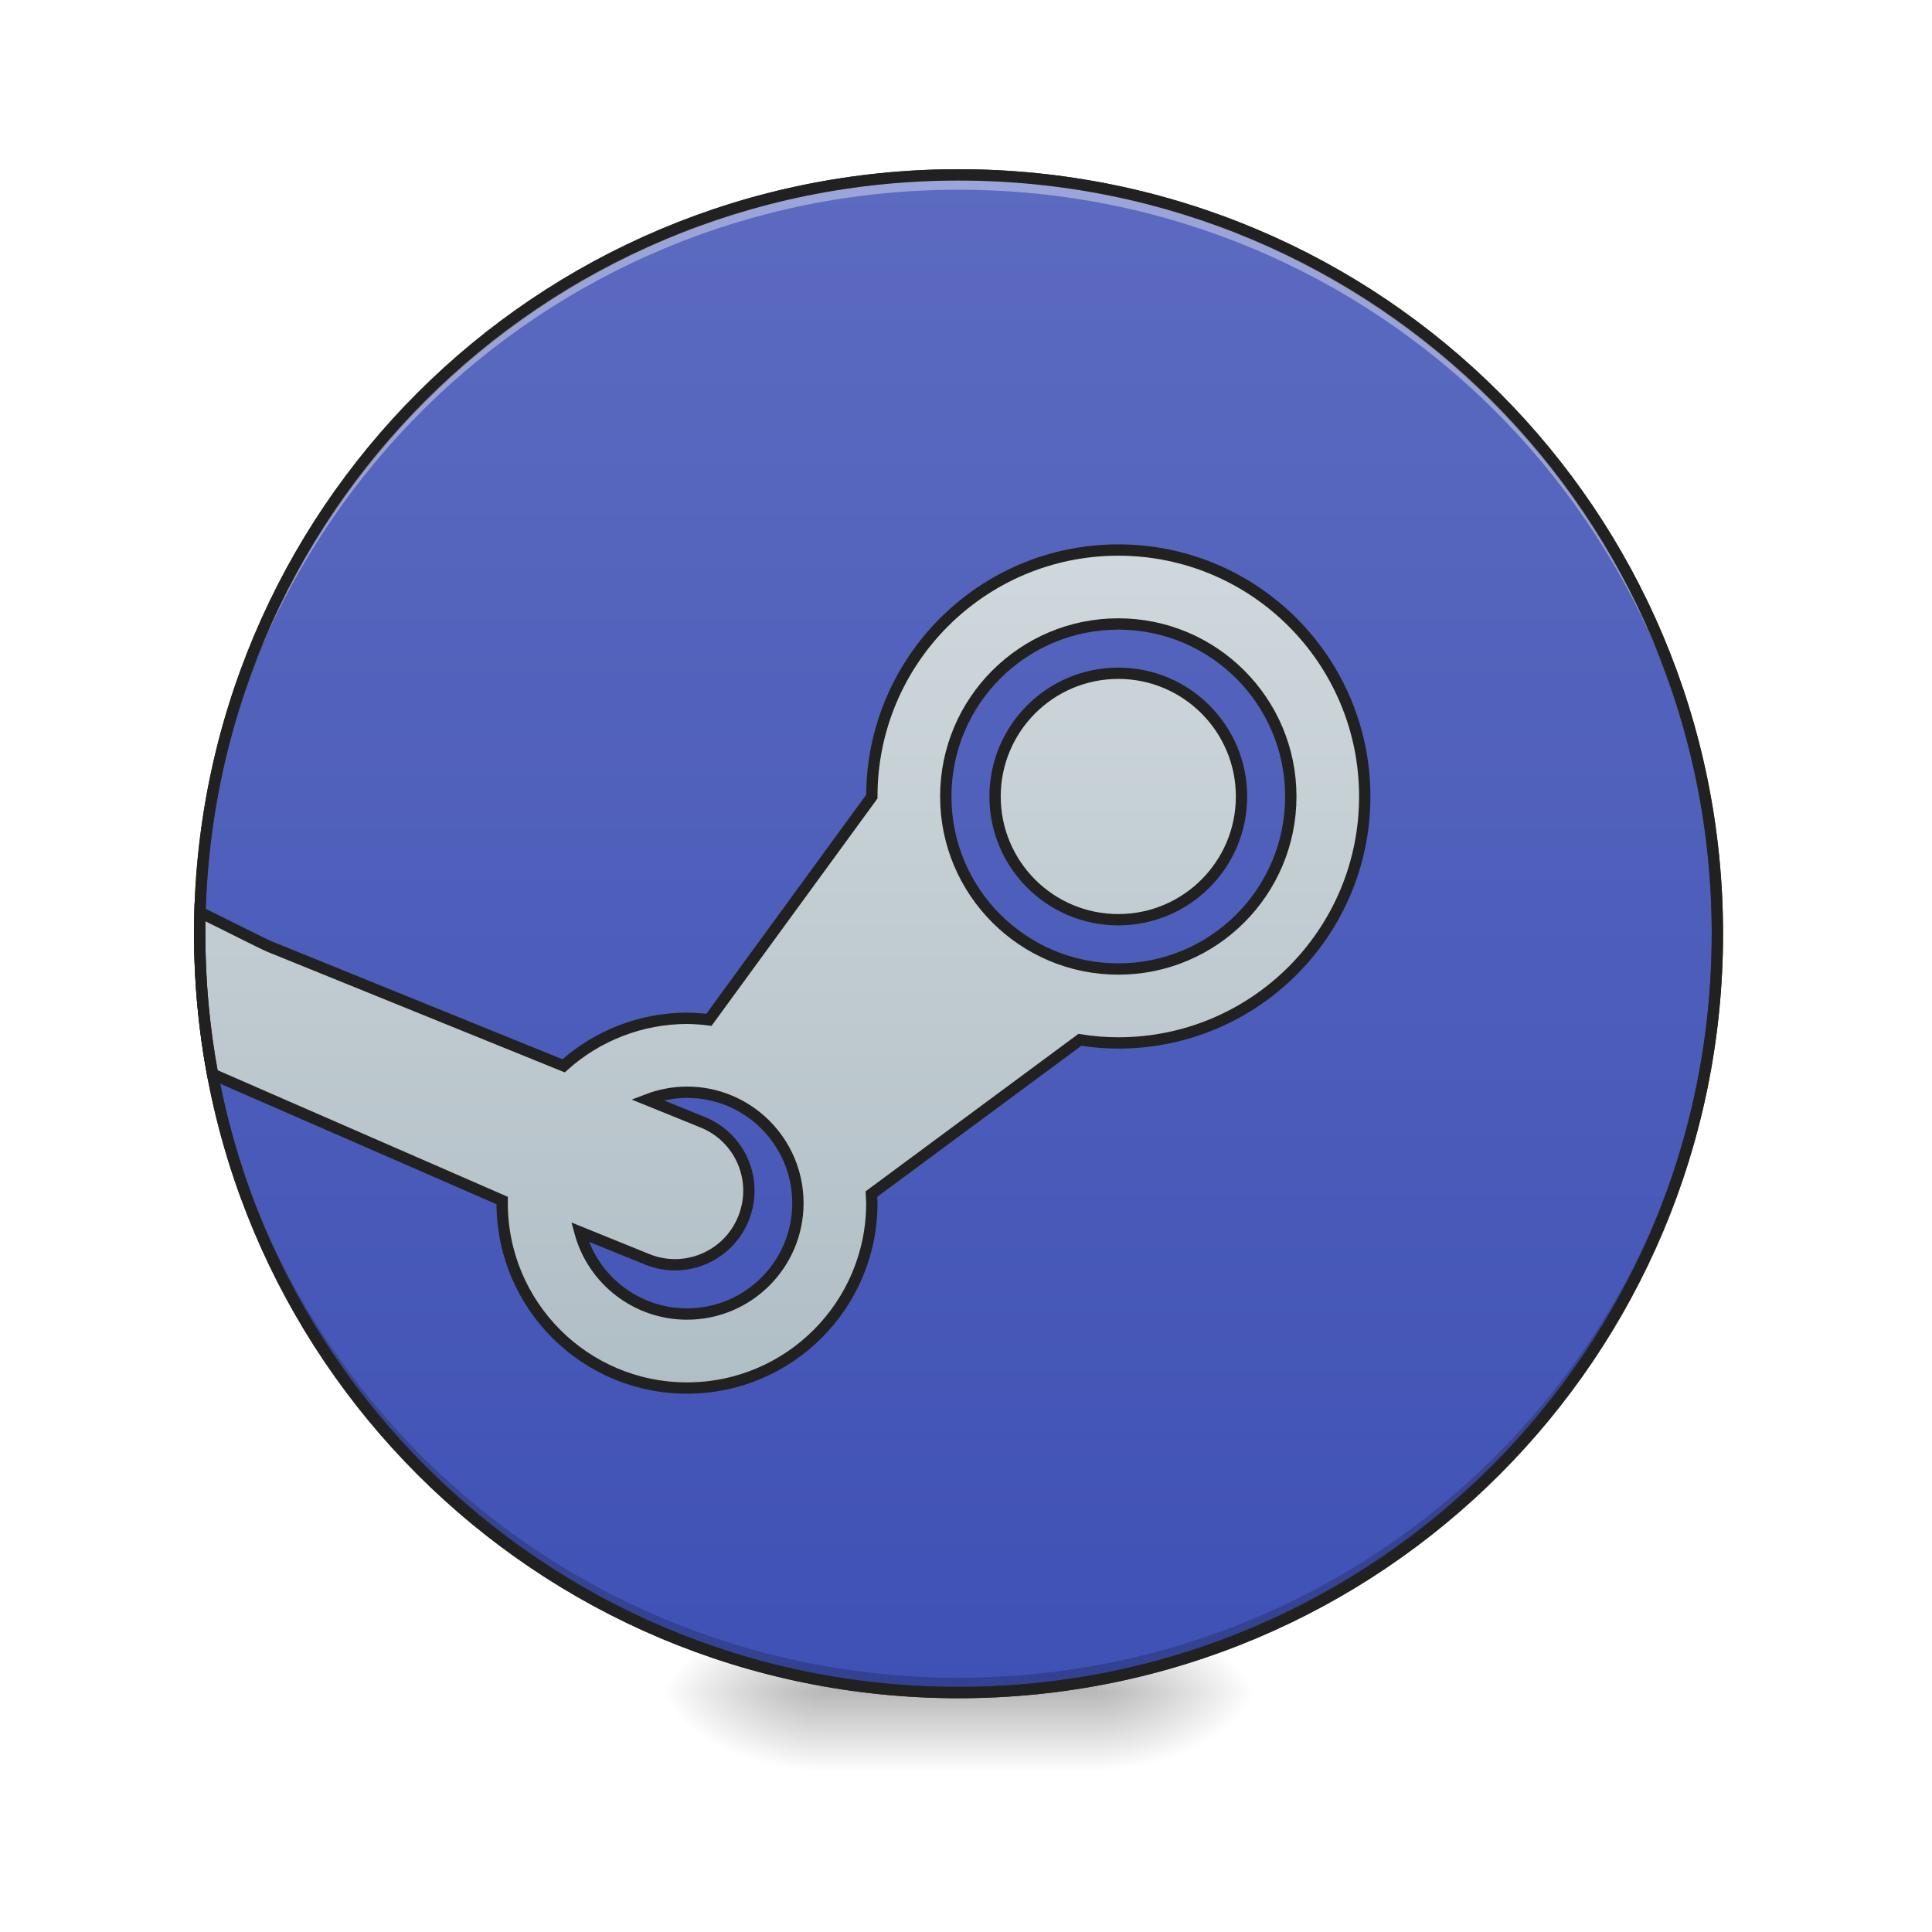
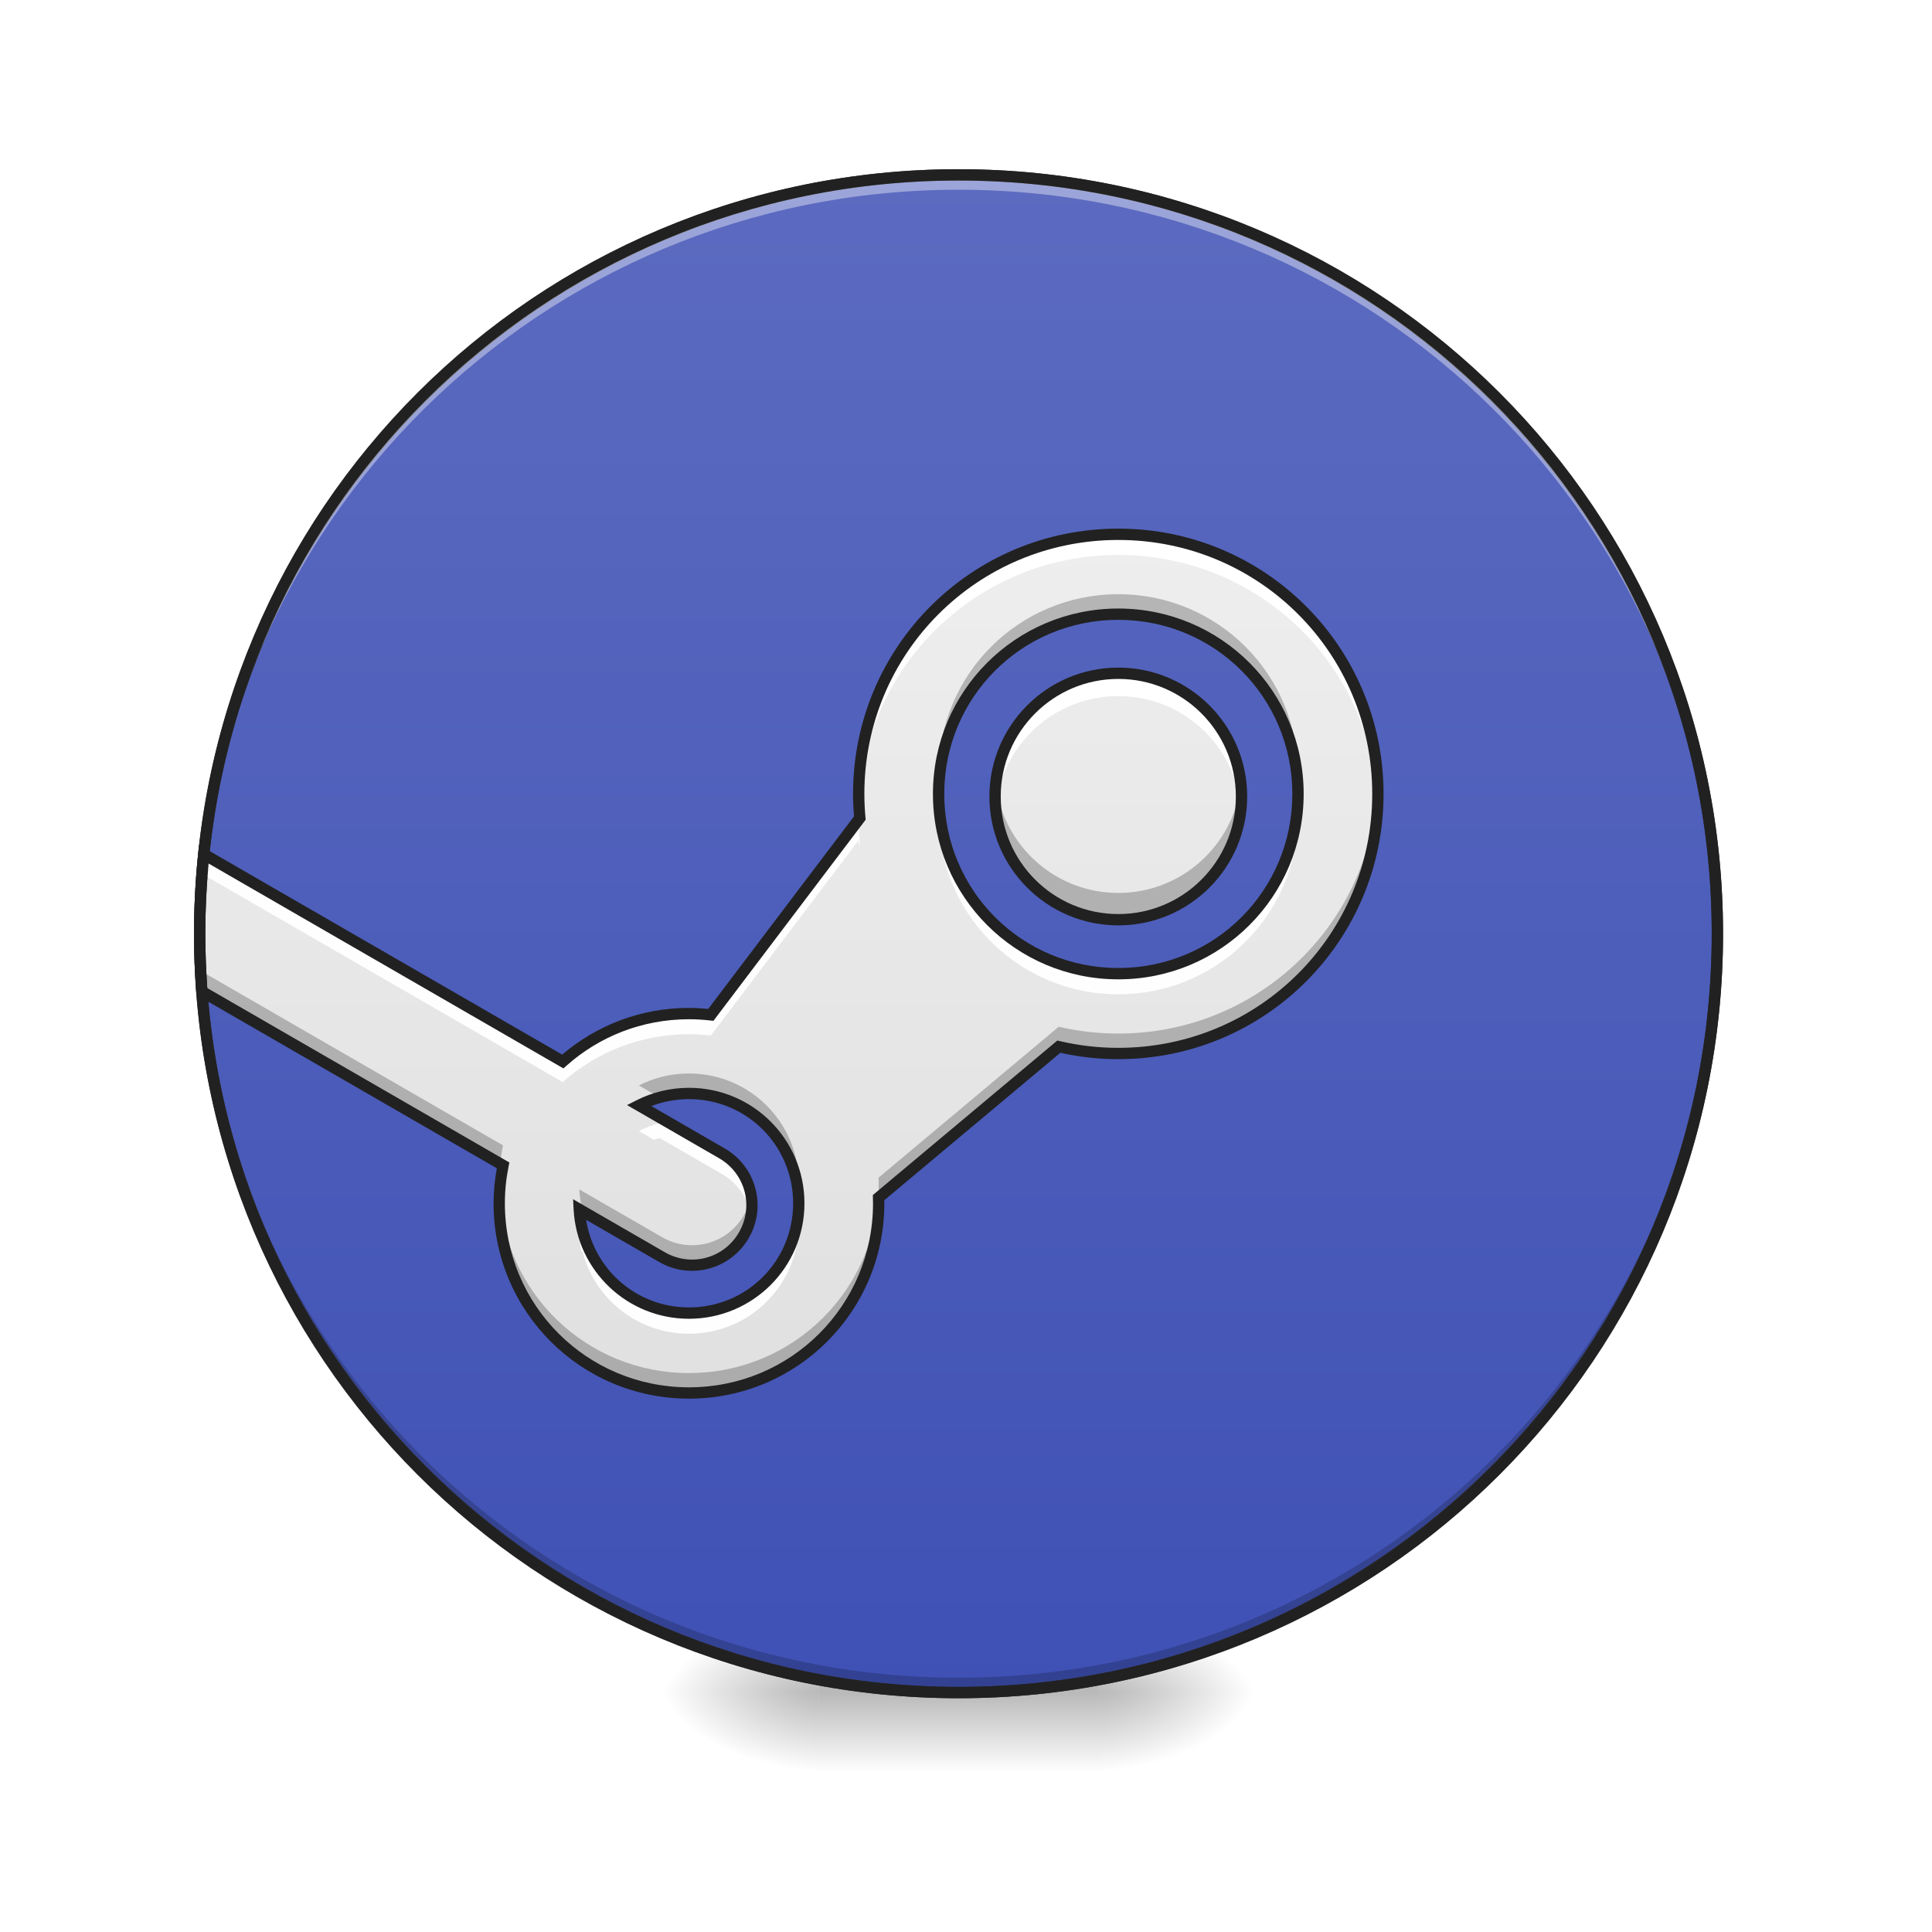
<svg xmlns="http://www.w3.org/2000/svg" width="128pt" height="128pt" viewBox="0 0 128 128" version="1.1">
  <defs>
    <radialGradient id="radial0" gradientUnits="userSpaceOnUse" cx="450.909" cy="189.579" fx="450.909" fy="189.579" r="21.167" gradientTransform="matrix(0.000000696681,-0.31253,-0.562554,-0.000000406154,178.0926,254.3813)">
      <stop offset="0" style="stop-color:rgb(0%,0%,0%);stop-opacity:0.314;" />
      <stop offset="0.222" style="stop-color:rgb(0%,0%,0%);stop-opacity:0.275;" />
      <stop offset="1" style="stop-color:rgb(0%,0%,0%);stop-opacity:0;" />
    </radialGradient>
    <radialGradient id="radial1" gradientUnits="userSpaceOnUse" cx="450.909" cy="189.579" fx="450.909" fy="189.579" r="21.167" gradientTransform="matrix(-0.000000696681,0.31253,0.562554,0.000000406154,-51.08047,-30.10993)">
      <stop offset="0" style="stop-color:rgb(0%,0%,0%);stop-opacity:0.314;" />
      <stop offset="0.222" style="stop-color:rgb(0%,0%,0%);stop-opacity:0.275;" />
      <stop offset="1" style="stop-color:rgb(0%,0%,0%);stop-opacity:0;" />
    </radialGradient>
    <radialGradient id="radial2" gradientUnits="userSpaceOnUse" cx="450.909" cy="189.579" fx="450.909" fy="189.579" r="21.167" gradientTransform="matrix(-0.000000696681,-0.31253,0.562554,-0.000000406154,-51.08047,254.3813)">
      <stop offset="0" style="stop-color:rgb(0%,0%,0%);stop-opacity:0.314;" />
      <stop offset="0.222" style="stop-color:rgb(0%,0%,0%);stop-opacity:0.275;" />
      <stop offset="1" style="stop-color:rgb(0%,0%,0%);stop-opacity:0;" />
    </radialGradient>
    <radialGradient id="radial3" gradientUnits="userSpaceOnUse" cx="450.909" cy="189.579" fx="450.909" fy="189.579" r="21.167" gradientTransform="matrix(0.000000696681,0.31253,-0.562554,0.000000406154,178.0926,-30.10993)">
      <stop offset="0" style="stop-color:rgb(0%,0%,0%);stop-opacity:0.314;" />
      <stop offset="0.222" style="stop-color:rgb(0%,0%,0%);stop-opacity:0.275;" />
      <stop offset="1" style="stop-color:rgb(0%,0%,0%);stop-opacity:0;" />
    </radialGradient>
    <linearGradient id="linear0" gradientUnits="userSpaceOnUse" x1="255.323" y1="233.5" x2="255.323" y2="254.667" gradientTransform="matrix(0.0534402,0,0,0.250024,49.86154,53.75514)">
      <stop offset="0" style="stop-color:rgb(0%,0%,0%);stop-opacity:0.275;" />
      <stop offset="1" style="stop-color:rgb(0%,0%,0%);stop-opacity:0;" />
    </linearGradient>
    <linearGradient id="linear1" gradientUnits="userSpaceOnUse" x1="254" y1="-168.667" x2="254" y2="233.5">
      <stop offset="0" style="stop-color:rgb(36.078%,41.961%,75.294%);stop-opacity:1;" />
      <stop offset="1" style="stop-color:rgb(24.706%,31.765%,70.98%);stop-opacity:1;" />
    </linearGradient>
-     <linearGradient id="linear2" gradientUnits="userSpaceOnUse" x1="900" y1="1395.118" x2="900" y2="555.118">
-       <stop offset="0" style="stop-color:rgb(69.02%,74.51%,77.255%);stop-opacity:1;" />
-       <stop offset="1" style="stop-color:rgb(81.176%,84.706%,86.275%);stop-opacity:1;" />
+     <linearGradient id="linear2" gradientUnits="userSpaceOnUse" x1="880.303" y1="1415.118" x2="880.303" y2="535.118" gradientTransform="matrix(0.0661521,0,0,0.0661521,-0.0200252,0)">
+       <stop offset="0" style="stop-color:rgb(87.843%,87.843%,87.843%);stop-opacity:1;" />
+       <stop offset="1" style="stop-color:rgb(93.333%,93.333%,93.333%);stop-opacity:1;" />
+     </linearGradient>
+     <linearGradient id="linear3" gradientUnits="userSpaceOnUse" x1="1120" y1="1375.118" x2="1120" y2="535.118" gradientTransform="matrix(0.0661521,0,0,0.0661521,0.00000158348,0)">
+       <stop offset="0" style="stop-color:rgb(87.843%,87.843%,87.843%);stop-opacity:1;" />
+       <stop offset="1" style="stop-color:rgb(93.333%,93.333%,93.333%);stop-opacity:1;" />
    </linearGradient>
  </defs>
  <g id="surface1">
    <path style=" stroke:none;fill-rule:nonzero;fill:url(#radial0);" d="M 72.766 112.137 L 83.352 112.137 L 83.352 106.844 L 72.766 106.844 Z M 72.766 112.137 " />
    <path style=" stroke:none;fill-rule:nonzero;fill:url(#radial1);" d="M 54.246 112.137 L 43.66 112.137 L 43.66 117.43 L 54.246 117.43 Z M 54.246 112.137 " />
    <path style=" stroke:none;fill-rule:nonzero;fill:url(#radial2);" d="M 54.246 112.137 L 43.66 112.137 L 43.66 106.844 L 54.246 106.844 Z M 54.246 112.137 " />
    <path style=" stroke:none;fill-rule:nonzero;fill:url(#radial3);" d="M 72.766 112.137 L 83.352 112.137 L 83.352 117.43 L 72.766 117.43 Z M 72.766 112.137 " />
    <path style=" stroke:none;fill-rule:nonzero;fill:url(#linear0);" d="M 54.246 110.812 L 72.766 110.812 L 72.766 117.43 L 54.246 117.43 Z M 54.246 110.812 " />
    <path style="fill-rule:nonzero;fill:url(#linear1);stroke-width:3;stroke-linecap:round;stroke-linejoin:miter;stroke:rgb(20%,20%,20%);stroke-opacity:1;stroke-miterlimit:4;" d="M 254.007 -168.661 C 365.059 -168.661 455.082 -78.638 455.082 32.414 C 455.082 143.466 365.059 233.504 254.007 233.504 C 142.939 233.504 52.917 143.466 52.917 32.414 C 52.917 -78.638 142.939 -168.661 254.007 -168.661 Z M 254.007 -168.661 " transform="matrix(0.250024,0,0,0.250024,0,53.75513)" />
    <path style=" stroke:none;fill-rule:nonzero;fill:rgb(0%,0%,0%);fill-opacity:0.196;" d="M 63.508 112.137 C 35.652 112.137 13.23 89.711 13.23 61.859 C 13.23 61.695 13.23 61.531 13.234 61.367 C 13.496 88.992 35.816 111.152 63.508 111.152 C 91.195 111.152 113.516 88.992 113.777 61.367 C 113.781 61.531 113.781 61.695 113.781 61.859 C 113.781 89.711 91.359 112.137 63.508 112.137 Z M 63.508 112.137 " />
+     <path style=" stroke:none;fill-rule:nonzero;fill:url(#linear2);" d="M 74.09 35.398 C 64.562 35.398 56.891 43.07 56.891 52.598 C 56.891 53.137 56.918 53.672 56.965 54.199 L 47.098 67.234 C 46.621 67.18 46.137 67.152 45.645 67.152 C 42.43 67.152 39.5 68.348 37.281 70.324 L 13.5 56.594 C 13.324 58.324 13.23 60.082 13.23 61.859 C 13.23 63.148 13.277 64.422 13.371 65.688 L 33.324 77.207 C 33.164 78.02 33.074 78.859 33.074 79.723 C 33.074 86.684 38.684 92.289 45.645 92.289 C 52.609 92.289 58.215 86.684 58.215 79.723 C 58.215 79.594 58.211 79.469 58.207 79.344 L 70.145 69.348 C 71.414 69.641 72.73 69.797 74.09 69.797 C 83.617 69.797 91.289 62.129 91.289 52.598 C 91.289 43.07 83.617 35.398 74.09 35.398 Z M 74.09 40.691 C 80.688 40.691 85.996 46.004 85.996 52.598 C 85.996 59.195 80.688 64.508 74.09 64.508 C 67.492 64.508 62.184 59.195 62.184 52.598 C 62.184 46.004 67.492 40.691 74.09 40.691 Z M 45.645 72.445 C 49.676 72.445 52.922 75.691 52.922 79.723 C 52.922 83.754 49.676 86.996 45.645 86.996 C 41.75 86.996 38.586 83.965 38.379 80.125 L 43.863 83.289 C 45.766 84.387 48.184 83.738 49.285 81.836 C 50.383 79.93 49.734 77.512 47.832 76.414 L 42.328 73.238 C 43.32 72.73 44.449 72.445 45.645 72.445 Z M 45.645 72.445 " />
    <path style=" stroke:none;fill-rule:nonzero;fill:rgb(100%,100%,100%);fill-opacity:0.392;" d="M 63.508 11.586 C 35.652 11.586 13.23 34.008 13.23 61.859 C 13.23 62.023 13.23 62.188 13.234 62.352 C 13.496 34.727 35.816 12.57 63.508 12.57 C 91.195 12.57 113.516 34.727 113.777 62.352 C 113.781 62.188 113.781 62.023 113.781 61.859 C 113.781 34.008 91.359 11.586 63.508 11.586 Z M 63.508 11.586 " />
-     <path style="fill-rule:nonzero;fill:url(#linear2);stroke-width:11.339;stroke-linecap:butt;stroke-linejoin:miter;stroke:rgb(12.941%,12.941%,12.941%);stroke-opacity:1;stroke-miterlimit:4;" d="M 1119.992 550.873 C 983.705 550.873 873.165 661.413 873.165 797.699 L 873.165 797.818 L 710.011 1021.379 C 702.748 1020.434 695.367 1019.962 688.045 1019.844 C 642.399 1019.962 598.348 1036.909 564.454 1067.437 L 269.148 947.685 C 264.069 945.618 229.525 928.022 200.296 913.673 C 200.119 920.818 200.001 927.963 200.001 935.108 C 200.001 983.233 204.429 1030.236 212.873 1075.823 L 502.983 1202.366 C 502.983 1203.251 502.924 1204.137 502.924 1204.964 C 502.924 1307.237 585.771 1390.143 688.045 1390.143 C 790.259 1390.143 873.165 1307.237 873.165 1204.964 C 873.106 1201.952 872.928 1198.882 872.751 1195.87 L 1081.55 1041.397 C 1094.305 1043.463 1107.119 1044.526 1119.992 1044.526 C 1256.337 1044.526 1366.818 934.045 1366.818 797.699 C 1366.818 661.413 1256.337 550.873 1119.992 550.873 Z M 1119.992 624.921 C 1215.415 624.921 1292.77 702.275 1292.77 797.699 C 1292.77 893.123 1215.415 970.478 1119.992 970.478 C 1024.568 970.478 947.213 893.123 947.213 797.699 C 947.213 702.275 1024.568 624.921 1119.992 624.921 Z M 1119.992 674.286 C 1051.848 674.286 996.578 729.556 996.578 797.699 C 996.578 865.902 1051.848 921.113 1119.992 921.113 C 1188.135 921.113 1243.405 865.902 1243.405 797.699 C 1243.405 729.556 1188.135 674.286 1119.992 674.286 Z M 688.045 1093.892 C 749.397 1093.892 799.117 1143.67 799.117 1204.964 C 799.117 1266.316 749.397 1316.036 688.045 1316.036 C 637.853 1316.036 593.92 1282.378 580.811 1233.898 L 648.068 1261.179 C 686.096 1276.65 729.143 1258.404 744.555 1220.435 C 759.967 1182.407 741.78 1139.36 703.752 1123.948 L 648.127 1101.391 C 660.882 1096.49 674.404 1093.951 688.045 1093.892 Z M 688.045 1093.892 " transform="matrix(0.0661521,0,0,0.0661521,0,0)" />
    <path style=" stroke:none;fill-rule:nonzero;fill:rgb(12.941%,12.941%,12.941%);fill-opacity:1;" d="M 63.508 11.211 C 35.453 11.211 12.855 33.805 12.855 61.859 C 12.855 89.914 35.453 112.512 63.508 112.512 C 91.559 112.512 114.156 89.914 114.156 61.859 C 114.156 33.805 91.559 11.211 63.508 11.211 Z M 63.508 11.961 C 91.156 11.961 113.406 34.207 113.406 61.859 C 113.406 89.512 91.156 111.762 63.508 111.762 C 35.855 111.762 13.605 89.512 13.605 61.859 C 13.605 34.207 35.855 11.961 63.508 11.961 Z M 63.508 11.961 " />
+     <path style=" stroke:none;fill-rule:nonzero;fill:url(#linear3);" d="M 74.09 44.605 C 69.582 44.605 65.926 48.262 65.926 52.77 C 65.926 57.281 69.582 60.934 74.09 60.934 C 78.598 60.934 82.254 57.281 82.254 52.77 C 82.254 48.262 78.598 44.605 74.09 44.605 Z M 74.09 44.605 " />
+     <path style=" stroke:none;fill-rule:nonzero;fill:rgb(100%,100%,100%);fill-opacity:1;" d="M 74.09 44.66 C 69.582 44.66 65.926 48.316 65.926 52.824 C 65.926 53.07 65.938 53.312 65.957 53.551 C 66.328 49.383 69.828 46.117 74.09 46.117 C 78.355 46.117 81.852 49.383 82.223 53.551 C 82.242 53.312 82.254 53.07 82.254 52.824 C 82.254 48.316 78.598 44.66 74.09 44.66 Z M 74.09 44.66 " />
+     <path style=" stroke:none;fill-rule:nonzero;fill:rgb(0%,0%,0%);fill-opacity:0.235;" d="M 74.09 61.199 C 69.582 61.199 65.926 57.543 65.926 53.035 C 65.926 52.688 65.949 52.348 65.988 52.016 C 66.492 56.043 69.926 59.16 74.09 59.16 C 78.254 59.16 81.691 56.043 82.191 52.016 C 82.234 52.348 82.254 52.688 82.254 53.035 C 82.254 57.543 78.598 61.199 74.09 61.199 Z M 74.09 61.199 " />
+     <path style="fill:none;stroke-width:3;stroke-linecap:butt;stroke-linejoin:miter;stroke:rgb(12.941%,12.941%,12.941%);stroke-opacity:1;stroke-miterlimit:4;" d="M 296.331 -36.595 C 278.302 -36.595 263.678 -21.972 263.678 -3.942 C 263.678 14.103 278.302 28.711 296.331 28.711 C 314.361 28.711 328.984 14.103 328.984 -3.942 C 328.984 -21.972 314.361 -36.595 296.331 -36.595 Z M 296.331 -36.595 " transform="matrix(0.250024,0,0,0.250024,0,53.75513)" />
+     <path style=" stroke:none;fill-rule:nonzero;fill:rgb(100%,100%,100%);fill-opacity:0.969;" d="M 74.09 35.773 C 64.562 35.773 56.891 43.445 56.891 52.973 C 56.891 53.133 56.895 53.293 56.898 53.449 C 57.172 44.164 64.734 36.766 74.09 36.766 C 83.445 36.766 91.012 44.164 91.281 53.449 C 91.285 53.293 91.289 53.133 91.289 52.973 C 91.289 43.445 83.617 35.773 74.09 35.773 Z M 62.203 53.637 C 62.191 53.855 62.184 54.074 62.184 54.297 C 62.184 54.465 62.188 54.633 62.195 54.801 C 62.195 54.742 62.199 54.684 62.203 54.629 C 62.543 60.914 67.715 65.875 74.09 65.875 C 80.465 65.875 85.637 60.914 85.98 54.629 C 85.984 54.684 85.984 54.742 85.988 54.801 C 85.992 54.633 85.996 54.465 85.996 54.297 C 85.996 54.074 85.992 53.855 85.98 53.637 C 85.637 59.922 80.465 64.883 74.09 64.883 C 67.715 64.883 62.543 59.922 62.203 53.637 Z M 56.895 54.664 L 47.098 67.609 C 46.621 67.555 46.137 67.527 45.645 67.527 C 42.43 67.527 39.5 68.723 37.281 70.699 L 13.5 56.969 C 13.324 58.699 13.23 60.457 13.23 62.234 C 13.23 62.395 13.23 62.551 13.234 62.707 C 13.25 61.105 13.34 59.523 13.5 57.961 L 37.281 71.691 C 39.5 69.715 42.43 68.52 45.645 68.52 C 46.137 68.52 46.621 68.547 47.098 68.602 L 56.895 55.656 C 56.898 55.762 56.902 55.871 56.906 55.977 L 56.965 55.895 C 56.926 55.488 56.902 55.078 56.895 54.664 Z M 43.699 74.402 C 43.223 74.535 42.762 74.715 42.328 74.934 L 43.324 75.512 C 43.449 75.469 43.574 75.43 43.699 75.395 L 47.832 77.781 C 48.953 78.43 49.637 79.531 49.785 80.719 C 49.98 79.184 49.262 77.613 47.832 76.789 Z M 33.141 78.797 C 33.098 79.223 33.074 79.656 33.074 80.098 C 33.074 80.262 33.082 80.426 33.086 80.59 C 33.098 80.32 33.113 80.055 33.141 79.789 L 33.176 79.809 C 33.215 79.504 33.266 79.203 33.324 78.902 Z M 52.891 80.758 C 52.559 84.477 49.453 87.371 45.645 87.371 C 42.254 87.371 39.422 85.078 38.605 81.953 L 38.379 81.82 C 38.398 82.188 38.445 82.543 38.516 82.895 L 38.605 82.945 C 39.422 86.07 42.254 88.363 45.645 88.363 C 49.453 88.363 52.559 85.469 52.891 81.75 C 52.898 81.805 52.902 81.859 52.906 81.914 C 52.914 81.75 52.922 81.586 52.922 81.418 C 52.922 81.195 52.91 80.977 52.891 80.758 Z M 52.891 80.758 " />
+     <path style=" stroke:none;fill-rule:nonzero;fill:rgb(0%,0%,0%);fill-opacity:0.235;" d="M 74.09 39.367 C 67.492 39.367 62.184 44.68 62.184 51.277 C 62.184 51.453 62.188 51.633 62.195 51.809 C 62.473 45.461 67.672 40.434 74.09 40.434 C 80.508 40.434 85.711 45.461 85.984 51.809 C 85.992 51.633 85.996 51.453 85.996 51.277 C 85.996 44.68 80.688 39.367 74.09 39.367 Z M 56.898 51.801 C 56.895 51.98 56.891 52.16 56.891 52.34 C 56.891 52.547 56.895 52.75 56.902 52.957 L 56.965 52.875 C 56.934 52.52 56.91 52.16 56.898 51.801 Z M 91.281 51.809 C 91.004 61.09 83.441 68.477 74.09 68.477 C 72.73 68.477 71.414 68.32 70.145 68.023 L 58.207 78.023 C 58.211 78.148 58.215 78.273 58.215 78.398 C 58.215 85.359 52.609 90.969 45.645 90.969 C 38.859 90.969 33.363 85.645 33.09 78.93 C 33.082 79.105 33.074 79.285 33.074 79.461 C 33.074 86.426 38.684 92.031 45.645 92.031 C 52.609 92.031 58.215 86.426 58.215 79.461 C 58.215 79.336 58.211 79.211 58.207 79.086 L 70.148 69.086 C 71.414 69.383 72.73 69.539 74.09 69.539 C 83.617 69.539 91.289 61.867 91.289 52.34 C 91.289 52.16 91.285 51.984 91.281 51.809 Z M 13.234 61.094 C 13.23 61.262 13.23 61.43 13.23 61.602 C 13.23 62.887 13.277 64.164 13.371 65.426 L 33.168 76.855 C 33.211 76.527 33.262 76.203 33.324 75.883 L 13.371 64.363 C 13.293 63.281 13.246 62.191 13.234 61.094 Z M 45.645 71.121 C 44.449 71.121 43.32 71.406 42.328 71.914 L 43.402 72.535 C 44.109 72.309 44.863 72.184 45.645 72.184 C 49.496 72.184 52.633 75.148 52.902 78.93 C 52.914 78.754 52.922 78.578 52.922 78.398 C 52.922 74.367 49.676 71.121 45.645 71.121 Z M 38.379 78.801 C 38.402 79.195 38.453 79.578 38.535 79.953 L 43.863 83.027 C 45.766 84.129 48.184 83.48 49.285 81.574 C 49.742 80.781 49.895 79.898 49.781 79.059 C 49.715 79.555 49.551 80.051 49.285 80.512 C 48.184 82.418 45.766 83.066 43.863 81.965 Z M 38.379 78.801 " />
+     <path style=" stroke:none;fill-rule:nonzero;fill:rgb(12.941%,12.941%,12.941%);fill-opacity:1;" d="M 74.09 35.023 C 64.359 35.023 56.516 42.867 56.516 52.598 C 56.516 53.102 56.539 53.594 56.582 54.082 L 46.922 66.844 C 46.5 66.805 46.078 66.777 45.645 66.777 C 42.434 66.777 39.504 67.945 37.246 69.871 L 13.188 55.98 L 13.129 56.555 C 12.949 58.297 12.855 60.066 12.855 61.859 C 12.855 63.156 12.902 64.441 13 65.715 L 13.012 65.91 L 32.918 77.402 C 32.781 78.156 32.699 78.93 32.699 79.723 C 32.699 86.887 38.48 92.664 45.645 92.664 C 52.809 92.664 58.59 86.887 58.59 79.723 C 58.59 79.652 58.586 79.586 58.586 79.52 L 70.25 69.75 C 71.484 70.023 72.77 70.172 74.09 70.172 C 83.82 70.172 91.664 62.328 91.664 52.598 C 91.664 42.867 83.82 35.023 74.09 35.023 Z M 74.09 35.773 C 83.418 35.773 90.914 43.27 90.914 52.598 C 90.914 61.926 83.418 69.422 74.09 69.422 C 72.762 69.422 71.469 69.27 70.23 68.98 L 70.051 68.938 L 57.828 79.176 L 57.832 79.355 C 57.836 79.48 57.84 79.602 57.84 79.723 C 57.84 86.484 52.406 91.914 45.645 91.914 C 38.883 91.914 33.449 86.484 33.449 79.723 C 33.449 78.883 33.535 78.066 33.695 77.281 L 33.746 77.016 L 13.734 65.461 C 13.652 64.273 13.605 63.07 13.605 61.859 C 13.605 60.293 13.68 58.742 13.82 57.211 L 37.328 70.785 L 37.531 70.605 C 39.684 68.688 42.52 67.527 45.645 67.527 C 46.121 67.527 46.59 67.555 47.055 67.609 L 47.266 67.633 L 57.352 54.309 L 57.34 54.164 C 57.293 53.648 57.266 53.125 57.266 52.598 C 57.266 43.27 64.762 35.773 74.09 35.773 Z M 74.09 40.316 C 67.293 40.316 61.809 45.801 61.809 52.598 C 61.809 59.398 67.293 64.883 74.09 64.883 C 80.887 64.883 86.371 59.398 86.371 52.598 C 86.371 45.801 80.887 40.316 74.09 40.316 Z M 74.09 41.066 C 80.484 41.066 85.621 46.203 85.621 52.598 C 85.621 58.996 80.484 64.133 74.09 64.133 C 67.695 64.133 62.559 58.996 62.559 52.598 C 62.559 46.203 67.695 41.066 74.09 41.066 Z M 45.645 72.07 C 44.391 72.07 43.203 72.371 42.16 72.902 L 41.543 73.215 L 47.645 76.738 C 49.375 77.738 49.957 79.918 48.957 81.648 C 47.961 83.379 45.777 83.961 44.051 82.965 L 37.969 79.453 L 38.004 80.145 C 38.223 84.18 41.555 87.371 45.645 87.371 C 49.879 87.371 53.297 83.953 53.297 79.723 C 53.297 75.488 49.879 72.07 45.645 72.07 Z M 45.645 72.82 C 49.477 72.82 52.547 75.891 52.547 79.723 C 52.547 83.551 49.477 86.621 45.645 86.621 C 42.188 86.621 39.352 84.117 38.832 80.816 L 43.676 83.613 C 45.754 84.812 48.406 84.102 49.609 82.023 C 50.809 79.945 50.098 77.289 48.02 76.09 L 43.156 73.281 C 43.93 72.984 44.766 72.82 45.645 72.82 Z M 45.645 72.82 " />
  </g>
</svg>
